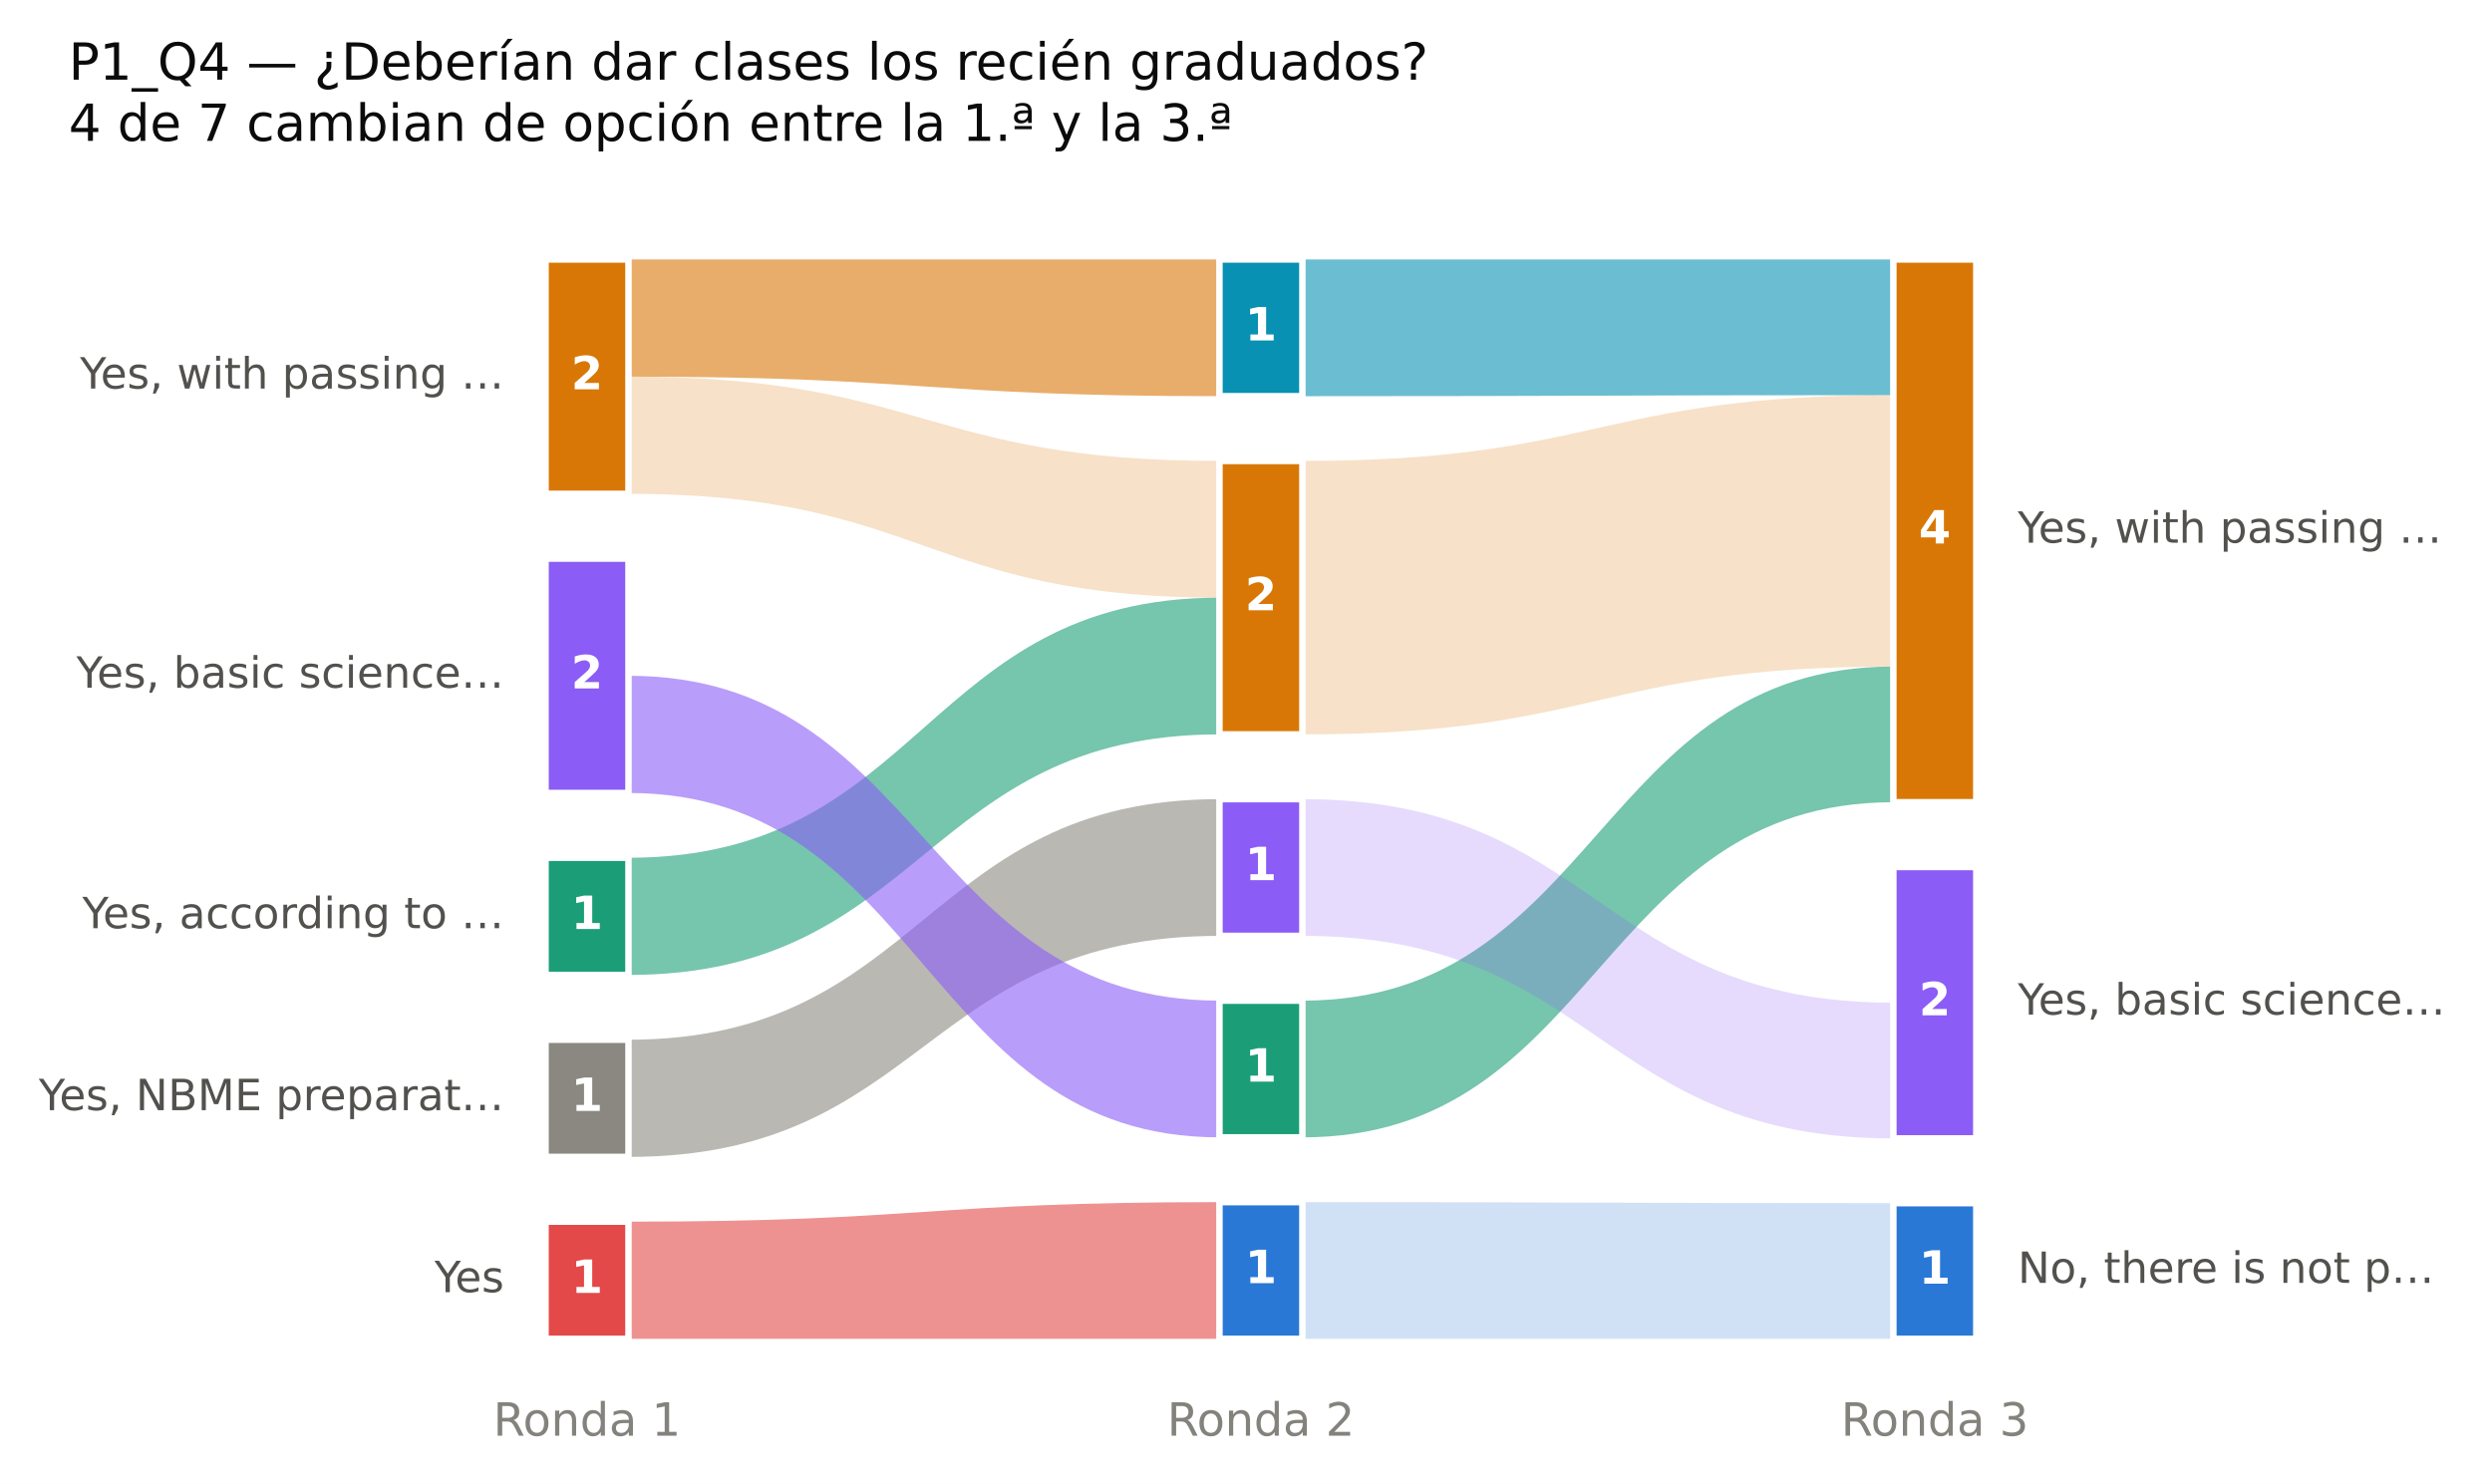
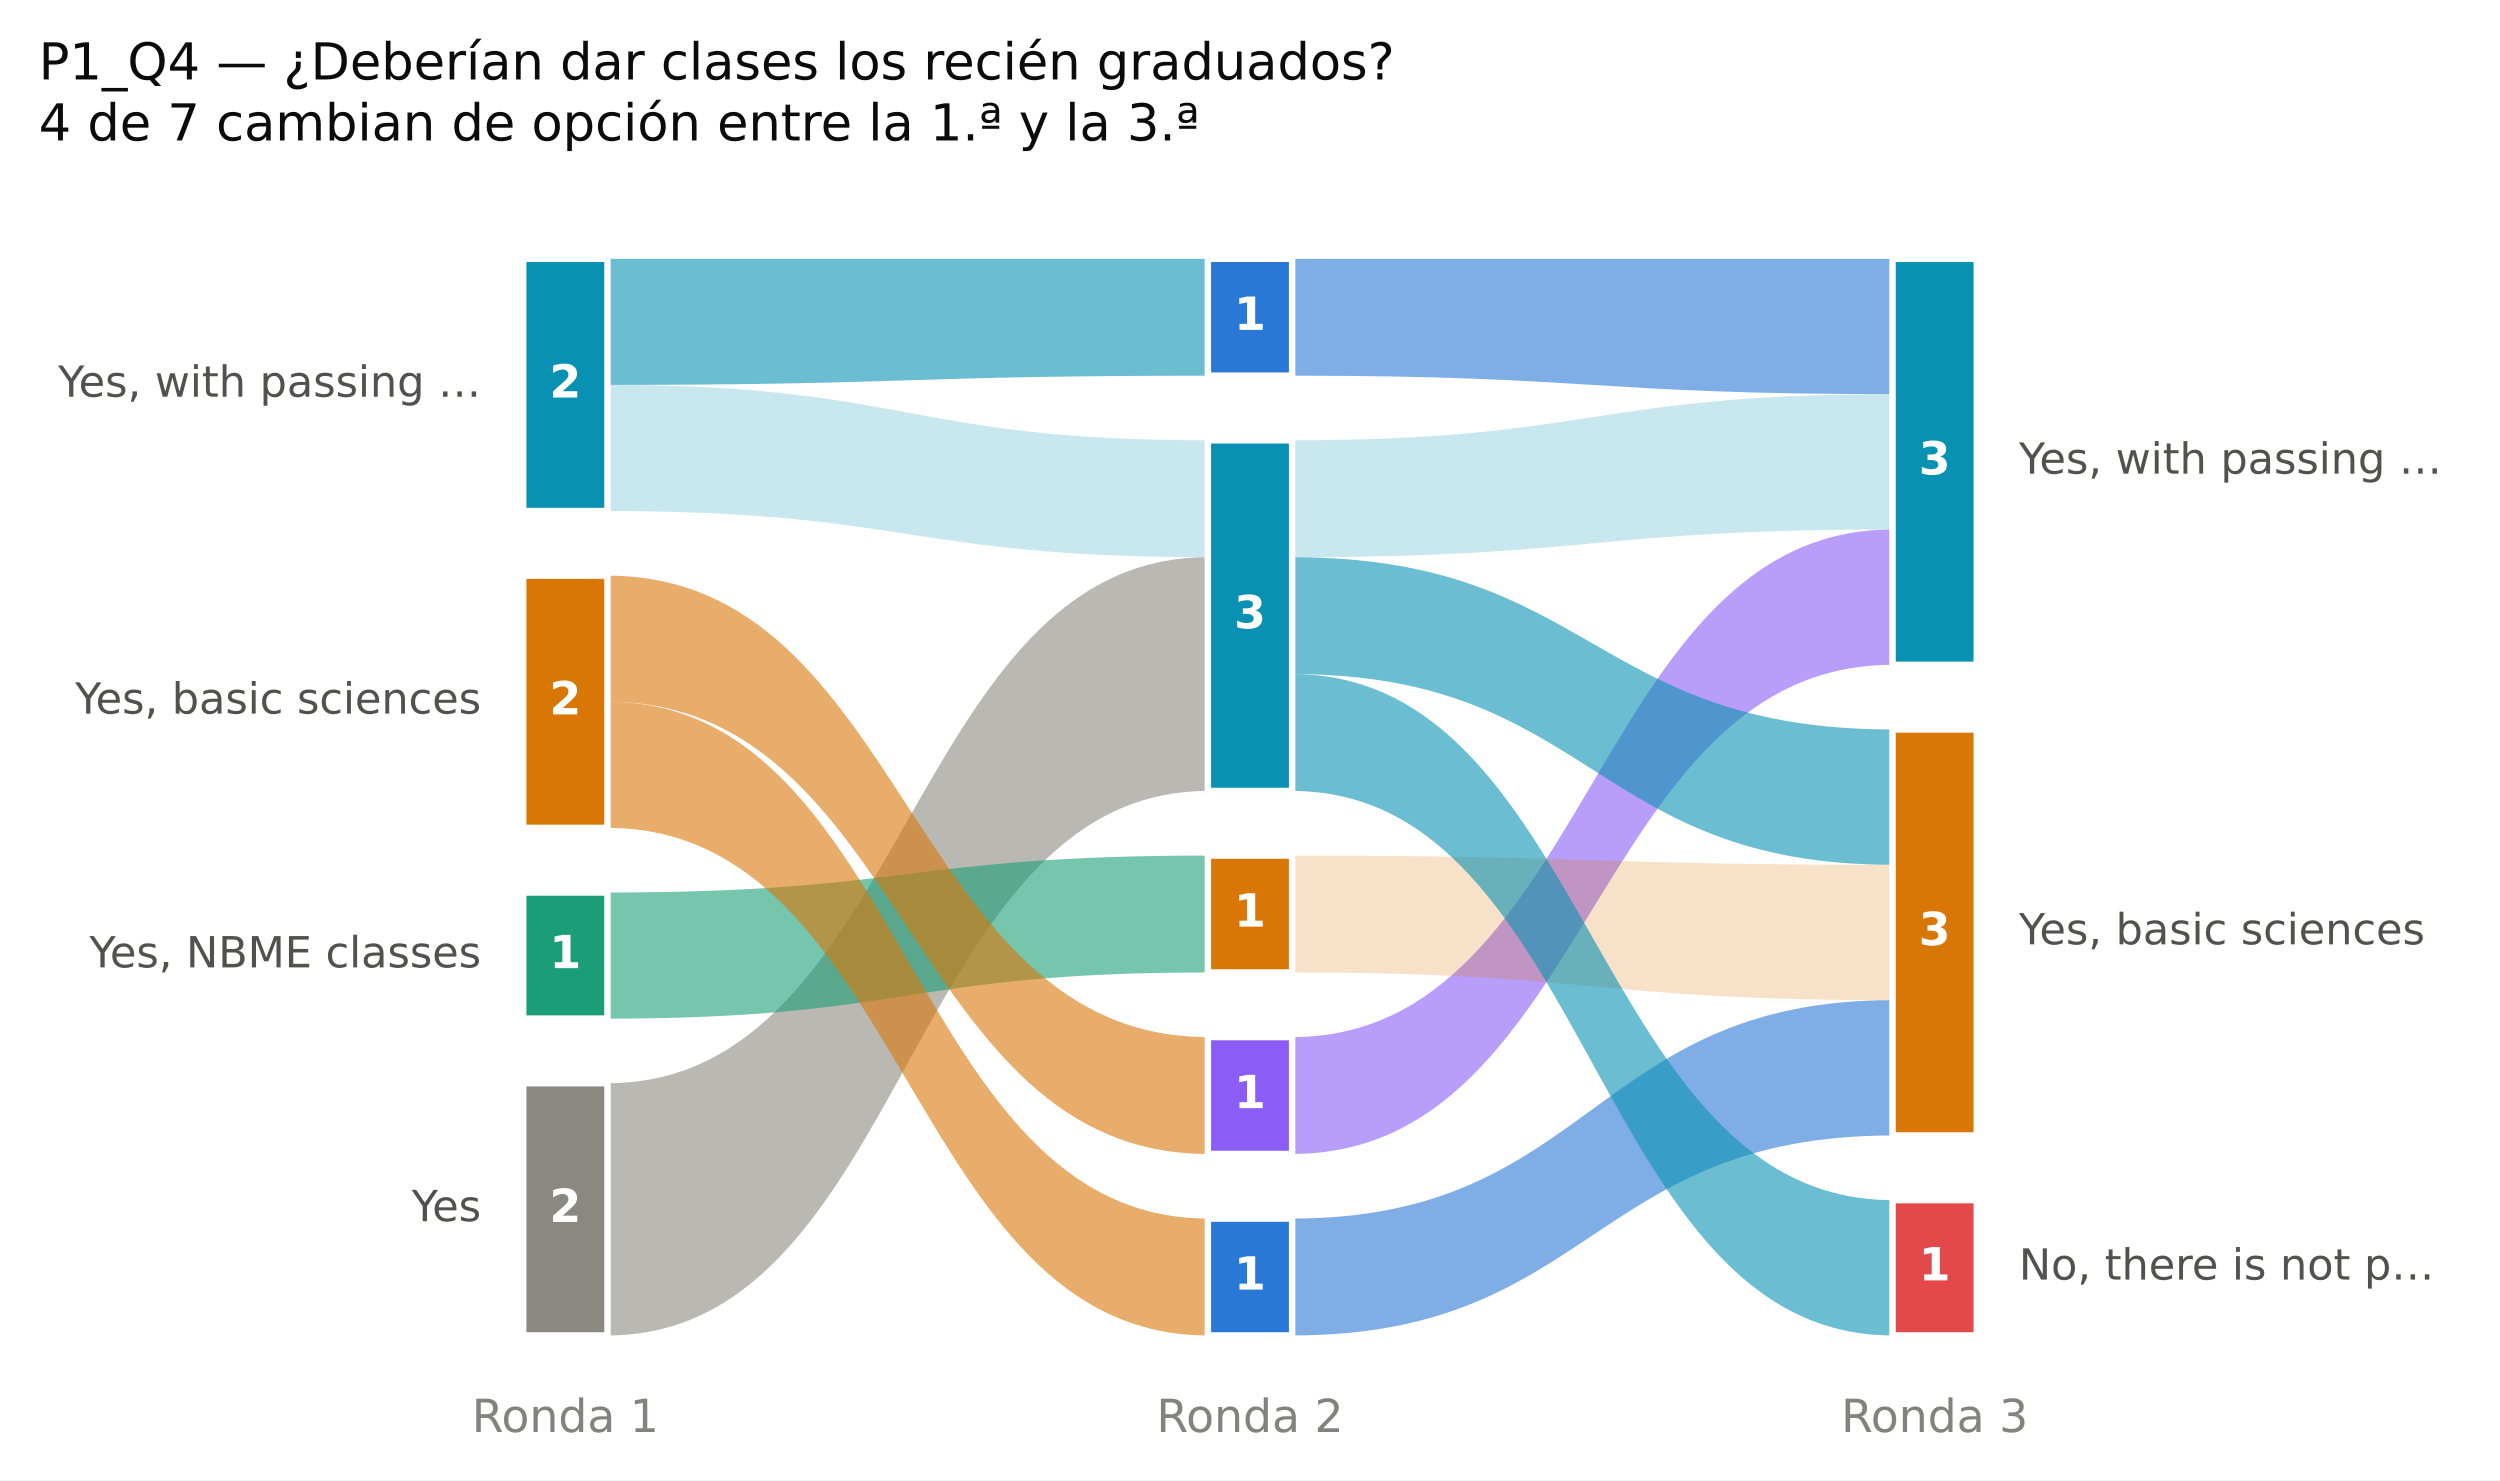
- <svg xmlns="http://www.w3.org/2000/svg" width="462.717pt" height="275.583pt" viewBox="0 0 462.717 275.583" version="1.1">
+ <svg xmlns="http://www.w3.org/2000/svg" width="465.458pt" height="275.583pt" viewBox="0 0 465.458 275.583" version="1.1">
  <defs>
    <style type="text/css">*{stroke-linejoin: round; stroke-linecap: butt}</style>
  </defs>
  <g id="figure_1">
    <g id="patch_1">
-       <path d="M -0 275.583  L 462.717 275.583  L 462.717 0  L -0 0  z " style="fill: #ffffff" />
+       <path d="M 0 275.583  L 465.458 275.583  L 465.458 0  L 0 0  z " style="fill: #ffffff" />
    </g>
    <g id="axes_1">
      <g id="patch_2">
-         <path d="M 12.739 256.657  L 455.517 256.657  L 455.517 36.157  L 12.739 36.157  z " style="fill: #ffffff" />
+         <path d="M 7.2 256.657  L 458.258 256.657  L 458.258 36.157  L 7.2 36.157  z " style="fill: #ffffff" />
      </g>
      <g id="patch_3">
-         <path d="M 116.695 248.638  C 171.561 248.638 171.561 248.638 226.427 248.638  L 226.427 223.248  C 171.561 223.248 171.561 226.875 116.695 226.875  z " clip-path="url(#p6659bdbb41)" style="fill: #e34948; opacity: 0.6" />
+         <path d="M 113.101 248.638  C 168.993 248.638 168.993 147.266 224.885 147.266  L 224.885 103.738  C 168.993 103.738 168.993 201.675 113.101 201.675  z " clip-path="url(#p352458e819)" style="fill: #8a8880; opacity: 0.6" />
      </g>
      <g id="patch_4">
-         <path d="M 116.695 214.848  C 171.561 214.848 171.561 173.802 226.427 173.802  L 226.427 148.411  C 171.561 148.411 171.561 193.084 116.695 193.084  z " clip-path="url(#p6659bdbb41)" style="fill: #8a8880; opacity: 0.6" />
+         <path d="M 113.101 189.648  C 168.993 189.648 168.993 181.057 224.885 181.057  L 224.885 159.293  C 168.993 159.293 168.993 166.166 113.101 166.166  z " clip-path="url(#p352458e819)" style="fill: #1b9e77; opacity: 0.6" />
      </g>
      <g id="patch_5">
-         <path d="M 116.695 181.057  C 171.561 181.057 171.561 136.384 226.427 136.384  L 226.427 110.993  C 171.561 110.993 171.561 159.293 116.695 159.293  z " clip-path="url(#p6659bdbb41)" style="fill: #1b9e77; opacity: 0.6" />
+         <path d="M 113.101 154.138  C 168.993 154.138 168.993 248.638 224.885 248.638  L 224.885 226.875  C 168.993 226.875 168.993 130.657 113.101 130.657  z " clip-path="url(#p352458e819)" style="fill: #d97706; opacity: 0.6" />
      </g>
      <g id="patch_6">
-         <path d="M 116.695 147.266  C 171.561 147.266 171.561 211.22 226.427 211.22  L 226.427 185.829  C 171.561 185.829 171.561 125.502 116.695 125.502  z " clip-path="url(#p6659bdbb41)" style="fill: #8b5cf6; opacity: 0.6" />
+         <path d="M 113.101 130.657  C 168.993 130.657 168.993 214.848 224.885 214.848  L 224.885 193.084  C 168.993 193.084 168.993 107.175 113.101 107.175  z " clip-path="url(#p352458e819)" style="fill: #d97706; opacity: 0.6" />
      </g>
      <g id="patch_7">
-         <path d="M 116.695 91.711  C 171.561 91.711 171.561 110.993 226.427 110.993  L 226.427 85.602  C 171.561 85.602 171.561 69.948 116.695 69.948  z " clip-path="url(#p6659bdbb41)" style="fill: #d97706; opacity: 0.22" />
+         <path d="M 113.101 95.148  C 168.993 95.148 168.993 103.738 224.885 103.738  L 224.885 81.975  C 168.993 81.975 168.993 71.666 113.101 71.666  z " clip-path="url(#p352458e819)" style="fill: #0891b2; opacity: 0.22" />
      </g>
      <g id="patch_8">
-         <path d="M 116.695 69.948  C 171.561 69.948 171.561 73.575 226.427 73.575  L 226.427 48.184  C 171.561 48.184 171.561 48.184 116.695 48.184  z " clip-path="url(#p6659bdbb41)" style="fill: #d97706; opacity: 0.6" />
+         <path d="M 113.101 71.666  C 168.993 71.666 168.993 69.948 224.885 69.948  L 224.885 48.184  C 168.993 48.184 168.993 48.184 113.101 48.184  z " clip-path="url(#p352458e819)" style="fill: #0891b2; opacity: 0.6" />
      </g>
      <g id="patch_9">
-         <path d="M 241.828 248.638  C 296.694 248.638 296.694 248.638 351.56 248.638  L 351.56 223.438  C 296.694 223.438 296.694 223.248 241.828 223.248  z " clip-path="url(#p6659bdbb41)" style="fill: #2a78d6; opacity: 0.22" />
+         <path d="M 240.574 248.638  C 296.466 248.638 296.466 211.411 352.357 211.411  L 352.357 186.211  C 296.466 186.211 296.466 226.875 240.574 226.875  z " clip-path="url(#p352458e819)" style="fill: #2a78d6; opacity: 0.6" />
      </g>
      <g id="patch_10">
-         <path d="M 241.828 211.22  C 296.694 211.22 296.694 148.984 351.56 148.984  L 351.56 123.784  C 296.694 123.784 296.694 185.829 241.828 185.829  z " clip-path="url(#p6659bdbb41)" style="fill: #1b9e77; opacity: 0.6" />
+         <path d="M 240.574 214.848  C 296.466 214.848 296.466 123.784 352.357 123.784  L 352.357 98.584  C 296.466 98.584 296.466 193.084 240.574 193.084  z " clip-path="url(#p352458e819)" style="fill: #8b5cf6; opacity: 0.6" />
      </g>
      <g id="patch_11">
-         <path d="M 241.828 173.802  C 296.694 173.802 296.694 211.411 351.56 211.411  L 351.56 186.211  C 296.694 186.211 296.694 148.411 241.828 148.411  z " clip-path="url(#p6659bdbb41)" style="fill: #8b5cf6; opacity: 0.22" />
+         <path d="M 240.574 181.057  C 296.466 181.057 296.466 186.211 352.357 186.211  L 352.357 161.011  C 296.466 161.011 296.466 159.293 240.574 159.293  z " clip-path="url(#p352458e819)" style="fill: #d97706; opacity: 0.22" />
      </g>
      <g id="patch_12">
-         <path d="M 241.828 136.384  C 296.694 136.384 296.694 123.784 351.56 123.784  L 351.56 73.384  C 296.694 73.384 296.694 85.602 241.828 85.602  z " clip-path="url(#p6659bdbb41)" style="fill: #d97706; opacity: 0.22" />
+         <path d="M 240.574 147.266  C 296.466 147.266 296.466 248.638 352.357 248.638  L 352.357 223.438  C 296.466 223.438 296.466 125.502 240.574 125.502  z " clip-path="url(#p352458e819)" style="fill: #0891b2; opacity: 0.6" />
      </g>
      <g id="patch_13">
-         <path d="M 241.828 73.575  C 296.694 73.575 296.694 73.384 351.56 73.384  L 351.56 48.184  C 296.694 48.184 296.694 48.184 241.828 48.184  z " clip-path="url(#p6659bdbb41)" style="fill: #0891b2; opacity: 0.6" />
+         <path d="M 240.574 125.502  C 296.466 125.502 296.466 161.011 352.357 161.011  L 352.357 135.811  C 296.466 135.811 296.466 103.738 240.574 103.738  z " clip-path="url(#p352458e819)" style="fill: #0891b2; opacity: 0.6" />
+       </g>
+       <g id="patch_14">
+         <path d="M 240.574 103.738  C 296.466 103.738 296.466 98.584 352.357 98.584  L 352.357 73.384  C 296.466 73.384 296.466 81.975 240.574 81.975  z " clip-path="url(#p352458e819)" style="fill: #0891b2; opacity: 0.22" />
+       </g>
+       <g id="patch_15">
+         <path d="M 240.574 69.948  C 296.466 69.948 296.466 73.384 352.357 73.384  L 352.357 48.184  C 296.466 48.184 296.466 48.184 240.574 48.184  z " clip-path="url(#p352458e819)" style="fill: #2a78d6; opacity: 0.6" />
      </g>
      <g id="matplotlib.axis_1">
        <g id="xtick_1">
          <g id="line2d_1" />
          <g id="text_1">
-             <text style="font-size: 8.5px; font-family: 'DejaVu Sans', 'Helvetica', 'Arial', sans-serif; text-anchor: middle; fill: #84827c" x="108.995" y="266.615" transform="rotate(-0 108.9947 266.6153)">Ronda 1</text>
+             <text style="font-size: 8.5px; font-family: 'DejaVu Sans', 'Helvetica', 'Arial', sans-serif; text-anchor: middle; fill: #84827c" x="105.256" y="266.615" transform="rotate(-0 105.2561 266.6153)">Ronda 1</text>
          </g>
        </g>
        <g id="xtick_2">
          <g id="line2d_2" />
          <g id="text_2">
-             <text style="font-size: 8.5px; font-family: 'DejaVu Sans', 'Helvetica', 'Arial', sans-serif; text-anchor: middle; fill: #84827c" x="234.128" y="266.615" transform="rotate(-0 234.1277 266.6153)">Ronda 2</text>
+             <text style="font-size: 8.5px; font-family: 'DejaVu Sans', 'Helvetica', 'Arial', sans-serif; text-anchor: middle; fill: #84827c" x="232.729" y="266.615" transform="rotate(-0 232.729 266.6153)">Ronda 2</text>
          </g>
        </g>
        <g id="xtick_3">
          <g id="line2d_3" />
          <g id="text_3">
-             <text style="font-size: 8.5px; font-family: 'DejaVu Sans', 'Helvetica', 'Arial', sans-serif; text-anchor: middle; fill: #84827c" x="359.261" y="266.615" transform="rotate(-0 359.2606 266.6153)">Ronda 3</text>
+             <text style="font-size: 8.5px; font-family: 'DejaVu Sans', 'Helvetica', 'Arial', sans-serif; text-anchor: middle; fill: #84827c" x="360.202" y="266.615" transform="rotate(-0 360.202 266.6153)">Ronda 3</text>
          </g>
        </g>
      </g>
      <g id="matplotlib.axis_2" />
-       <g id="patch_14">
-         <path d="M 101.294 248.638  L 116.695 248.638  L 116.695 226.875  L 101.294 226.875  z " clip-path="url(#p6659bdbb41)" style="fill: #e34948; stroke: #ffffff; stroke-width: 1.2; stroke-linejoin: miter" />
-       </g>
-       <g id="patch_15">
-         <path d="M 101.294 214.848  L 116.695 214.848  L 116.695 193.084  L 101.294 193.084  z " clip-path="url(#p6659bdbb41)" style="fill: #8a8880; stroke: #ffffff; stroke-width: 1.2; stroke-linejoin: miter" />
-       </g>
      <g id="patch_16">
-         <path d="M 101.294 181.057  L 116.695 181.057  L 116.695 159.293  L 101.294 159.293  z " clip-path="url(#p6659bdbb41)" style="fill: #1b9e77; stroke: #ffffff; stroke-width: 1.2; stroke-linejoin: miter" />
+         <path d="M 97.412 248.638  L 113.101 248.638  L 113.101 201.675  L 97.412 201.675  z " clip-path="url(#p352458e819)" style="fill: #8a8880; stroke: #ffffff; stroke-width: 1.2; stroke-linejoin: miter" />
      </g>
      <g id="patch_17">
-         <path d="M 101.294 147.266  L 116.695 147.266  L 116.695 103.738  L 101.294 103.738  z " clip-path="url(#p6659bdbb41)" style="fill: #8b5cf6; stroke: #ffffff; stroke-width: 1.2; stroke-linejoin: miter" />
+         <path d="M 97.412 189.648  L 113.101 189.648  L 113.101 166.166  L 97.412 166.166  z " clip-path="url(#p352458e819)" style="fill: #1b9e77; stroke: #ffffff; stroke-width: 1.2; stroke-linejoin: miter" />
      </g>
      <g id="patch_18">
-         <path d="M 101.294 91.711  L 116.695 91.711  L 116.695 48.184  L 101.294 48.184  z " clip-path="url(#p6659bdbb41)" style="fill: #d97706; stroke: #ffffff; stroke-width: 1.2; stroke-linejoin: miter" />
+         <path d="M 97.412 154.138  L 113.101 154.138  L 113.101 107.175  L 97.412 107.175  z " clip-path="url(#p352458e819)" style="fill: #d97706; stroke: #ffffff; stroke-width: 1.2; stroke-linejoin: miter" />
      </g>
      <g id="patch_19">
-         <path d="M 226.427 248.638  L 241.828 248.638  L 241.828 223.248  L 226.427 223.248  z " clip-path="url(#p6659bdbb41)" style="fill: #2a78d6; stroke: #ffffff; stroke-width: 1.2; stroke-linejoin: miter" />
+         <path d="M 97.412 95.148  L 113.101 95.148  L 113.101 48.184  L 97.412 48.184  z " clip-path="url(#p352458e819)" style="fill: #0891b2; stroke: #ffffff; stroke-width: 1.2; stroke-linejoin: miter" />
      </g>
      <g id="patch_20">
-         <path d="M 226.427 211.22  L 241.828 211.22  L 241.828 185.829  L 226.427 185.829  z " clip-path="url(#p6659bdbb41)" style="fill: #1b9e77; stroke: #ffffff; stroke-width: 1.2; stroke-linejoin: miter" />
+         <path d="M 224.885 248.638  L 240.574 248.638  L 240.574 226.875  L 224.885 226.875  z " clip-path="url(#p352458e819)" style="fill: #2a78d6; stroke: #ffffff; stroke-width: 1.2; stroke-linejoin: miter" />
      </g>
      <g id="patch_21">
-         <path d="M 226.427 173.802  L 241.828 173.802  L 241.828 148.411  L 226.427 148.411  z " clip-path="url(#p6659bdbb41)" style="fill: #8b5cf6; stroke: #ffffff; stroke-width: 1.2; stroke-linejoin: miter" />
+         <path d="M 224.885 214.848  L 240.574 214.848  L 240.574 193.084  L 224.885 193.084  z " clip-path="url(#p352458e819)" style="fill: #8b5cf6; stroke: #ffffff; stroke-width: 1.2; stroke-linejoin: miter" />
      </g>
      <g id="patch_22">
-         <path d="M 226.427 136.384  L 241.828 136.384  L 241.828 85.602  L 226.427 85.602  z " clip-path="url(#p6659bdbb41)" style="fill: #d97706; stroke: #ffffff; stroke-width: 1.2; stroke-linejoin: miter" />
+         <path d="M 224.885 181.057  L 240.574 181.057  L 240.574 159.293  L 224.885 159.293  z " clip-path="url(#p352458e819)" style="fill: #d97706; stroke: #ffffff; stroke-width: 1.2; stroke-linejoin: miter" />
      </g>
      <g id="patch_23">
-         <path d="M 226.427 73.575  L 241.828 73.575  L 241.828 48.184  L 226.427 48.184  z " clip-path="url(#p6659bdbb41)" style="fill: #0891b2; stroke: #ffffff; stroke-width: 1.2; stroke-linejoin: miter" />
+         <path d="M 224.885 147.266  L 240.574 147.266  L 240.574 81.975  L 224.885 81.975  z " clip-path="url(#p352458e819)" style="fill: #0891b2; stroke: #ffffff; stroke-width: 1.2; stroke-linejoin: miter" />
      </g>
      <g id="patch_24">
-         <path d="M 351.56 248.638  L 366.961 248.638  L 366.961 223.438  L 351.56 223.438  z " clip-path="url(#p6659bdbb41)" style="fill: #2a78d6; stroke: #ffffff; stroke-width: 1.2; stroke-linejoin: miter" />
+         <path d="M 224.885 69.948  L 240.574 69.948  L 240.574 48.184  L 224.885 48.184  z " clip-path="url(#p352458e819)" style="fill: #2a78d6; stroke: #ffffff; stroke-width: 1.2; stroke-linejoin: miter" />
      </g>
      <g id="patch_25">
-         <path d="M 351.56 211.411  L 366.961 211.411  L 366.961 161.011  L 351.56 161.011  z " clip-path="url(#p6659bdbb41)" style="fill: #8b5cf6; stroke: #ffffff; stroke-width: 1.2; stroke-linejoin: miter" />
+         <path d="M 352.357 248.638  L 368.046 248.638  L 368.046 223.438  L 352.357 223.438  z " clip-path="url(#p352458e819)" style="fill: #e34948; stroke: #ffffff; stroke-width: 1.2; stroke-linejoin: miter" />
      </g>
      <g id="patch_26">
-         <path d="M 351.56 148.984  L 366.961 148.984  L 366.961 48.184  L 351.56 48.184  z " clip-path="url(#p6659bdbb41)" style="fill: #d97706; stroke: #ffffff; stroke-width: 1.2; stroke-linejoin: miter" />
+         <path d="M 352.357 211.411  L 368.046 211.411  L 368.046 135.811  L 352.357 135.811  z " clip-path="url(#p352458e819)" style="fill: #d97706; stroke: #ffffff; stroke-width: 1.2; stroke-linejoin: miter" />
+       </g>
+       <g id="patch_27">
+         <path d="M 352.357 123.784  L 368.046 123.784  L 368.046 48.184  L 352.357 48.184  z " clip-path="url(#p352458e819)" style="fill: #0891b2; stroke: #ffffff; stroke-width: 1.2; stroke-linejoin: miter" />
      </g>
      <g id="text_4">
-         <text style="font-size: 9.5px; font-family: 'DejaVu Sans', 'Helvetica', 'Arial', sans-serif; fill: #0b0b0b" transform="translate(12.73862 14.79852)">P1_Q4 — ¿Deberían dar clases los recién graduados?</text>
-         <text style="font-size: 9.5px; font-family: 'DejaVu Sans', 'Helvetica', 'Arial', sans-serif; fill: #0b0b0b" transform="translate(12.73862 26.15666)">4 de 7 cambian de opción entre la 1.ª y la 3.ª</text>
+         <text style="font-size: 9.5px; font-family: 'DejaVu Sans', 'Helvetica', 'Arial', sans-serif; fill: #0b0b0b" transform="translate(7.2 14.79852)">P1_Q4 — ¿Deberían dar clases los recién graduados?</text>
+         <text style="font-size: 9.5px; font-family: 'DejaVu Sans', 'Helvetica', 'Arial', sans-serif; fill: #0b0b0b" transform="translate(7.2 26.15666)">4 de 7 cambian de opción entre la 1.ª y la 3.ª</text>
      </g>
      <g id="text_5">
-         <text style="font-weight: 700; font-size: 8.5px; font-family: 'DejaVu Sans', 'Helvetica', 'Arial', sans-serif; text-anchor: middle; fill: #ffffff" x="108.995" y="240.102" transform="rotate(-0 108.9947 240.1021)">1</text>
+         <text style="font-weight: 700; font-size: 8.5px; font-family: 'DejaVu Sans', 'Helvetica', 'Arial', sans-serif; text-anchor: middle; fill: #ffffff" x="105.256" y="227.502" transform="rotate(-0 105.2561 227.5021)">2</text>
      </g>
      <g id="text_6">
-         <text style="font-size: 8px; font-family: 'DejaVu Sans', 'Helvetica', 'Arial', sans-serif; text-anchor: end; fill: #52514e" x="93.594" y="239.964" transform="rotate(-0 93.59375 239.9642)">Yes</text>
+         <text style="font-size: 8px; font-family: 'DejaVu Sans', 'Helvetica', 'Arial', sans-serif; text-anchor: end; fill: #52514e" x="89.567" y="227.364" transform="rotate(-0 89.56713 227.3642)">Yes</text>
      </g>
      <g id="text_7">
-         <text style="font-weight: 700; font-size: 8.5px; font-family: 'DejaVu Sans', 'Helvetica', 'Arial', sans-serif; text-anchor: middle; fill: #ffffff" x="108.995" y="206.311" transform="rotate(-0 108.9947 206.3112)">1</text>
+         <text style="font-weight: 700; font-size: 8.5px; font-family: 'DejaVu Sans', 'Helvetica', 'Arial', sans-serif; text-anchor: middle; fill: #ffffff" x="105.256" y="180.252" transform="rotate(-0 105.2561 180.2521)">1</text>
      </g>
      <g id="text_8">
-         <text style="font-size: 8px; font-family: 'DejaVu Sans', 'Helvetica', 'Arial', sans-serif; text-anchor: end; fill: #52514e" x="93.594" y="206.173" transform="rotate(-0 93.59375 206.1732)">Yes, NBME preparat…</text>
+         <text style="font-size: 8px; font-family: 'DejaVu Sans', 'Helvetica', 'Arial', sans-serif; text-anchor: end; fill: #52514e" x="89.567" y="180.114" transform="rotate(-0 89.56713 180.1142)">Yes, NBME classes</text>
      </g>
      <g id="text_9">
-         <text style="font-weight: 700; font-size: 8.5px; font-family: 'DejaVu Sans', 'Helvetica', 'Arial', sans-serif; text-anchor: middle; fill: #ffffff" x="108.995" y="172.52" transform="rotate(-0 108.9947 172.5203)">1</text>
+         <text style="font-weight: 700; font-size: 8.5px; font-family: 'DejaVu Sans', 'Helvetica', 'Arial', sans-serif; text-anchor: middle; fill: #ffffff" x="105.256" y="133.002" transform="rotate(-0 105.2561 133.0021)">2</text>
      </g>
      <g id="text_10">
-         <text style="font-size: 8px; font-family: 'DejaVu Sans', 'Helvetica', 'Arial', sans-serif; text-anchor: end; fill: #52514e" x="93.594" y="172.382" transform="rotate(-0 93.59375 172.3823)">Yes, according to …</text>
+         <text style="font-size: 8px; font-family: 'DejaVu Sans', 'Helvetica', 'Arial', sans-serif; text-anchor: end; fill: #52514e" x="89.567" y="132.864" transform="rotate(-0 89.56713 132.8642)">Yes, basic sciences</text>
      </g>
      <g id="text_11">
-         <text style="font-weight: 700; font-size: 8.5px; font-family: 'DejaVu Sans', 'Helvetica', 'Arial', sans-serif; text-anchor: middle; fill: #ffffff" x="108.995" y="127.848" transform="rotate(-0 108.9947 127.8476)">2</text>
+         <text style="font-weight: 700; font-size: 8.5px; font-family: 'DejaVu Sans', 'Helvetica', 'Arial', sans-serif; text-anchor: middle; fill: #ffffff" x="105.256" y="74.011" transform="rotate(-0 105.2561 74.01122)">2</text>
      </g>
      <g id="text_12">
-         <text style="font-size: 8px; font-family: 'DejaVu Sans', 'Helvetica', 'Arial', sans-serif; text-anchor: end; fill: #52514e" x="93.594" y="127.71" transform="rotate(-0 93.59375 127.7096)">Yes, basic science…</text>
+         <text style="font-size: 8px; font-family: 'DejaVu Sans', 'Helvetica', 'Arial', sans-serif; text-anchor: end; fill: #52514e" x="89.567" y="73.873" transform="rotate(-0 89.56713 73.87325)">Yes, with passing …</text>
      </g>
      <g id="text_13">
-         <text style="font-weight: 700; font-size: 8.5px; font-family: 'DejaVu Sans', 'Helvetica', 'Arial', sans-serif; text-anchor: middle; fill: #ffffff" x="108.995" y="72.293" transform="rotate(-0 108.9947 72.29303)">2</text>
+         <text style="font-weight: 700; font-size: 8.5px; font-family: 'DejaVu Sans', 'Helvetica', 'Arial', sans-serif; text-anchor: middle; fill: #ffffff" x="232.729" y="240.102" transform="rotate(-0 232.729 240.1021)">1</text>
      </g>
      <g id="text_14">
-         <text style="font-size: 8px; font-family: 'DejaVu Sans', 'Helvetica', 'Arial', sans-serif; text-anchor: end; fill: #52514e" x="93.594" y="72.155" transform="rotate(-0 93.59375 72.15506)">Yes, with passing …</text>
+         <text style="font-weight: 700; font-size: 8.5px; font-family: 'DejaVu Sans', 'Helvetica', 'Arial', sans-serif; text-anchor: middle; fill: #ffffff" x="232.729" y="206.311" transform="rotate(-0 232.729 206.3112)">1</text>
      </g>
      <g id="text_15">
-         <text style="font-weight: 700; font-size: 8.5px; font-family: 'DejaVu Sans', 'Helvetica', 'Arial', sans-serif; text-anchor: middle; fill: #ffffff" x="234.128" y="238.288" transform="rotate(-0 234.1277 238.2885)">1</text>
+         <text style="font-weight: 700; font-size: 8.5px; font-family: 'DejaVu Sans', 'Helvetica', 'Arial', sans-serif; text-anchor: middle; fill: #ffffff" x="232.729" y="172.52" transform="rotate(-0 232.729 172.5203)">1</text>
      </g>
      <g id="text_16">
-         <text style="font-weight: 700; font-size: 8.5px; font-family: 'DejaVu Sans', 'Helvetica', 'Arial', sans-serif; text-anchor: middle; fill: #ffffff" x="234.128" y="200.87" transform="rotate(-0 234.1277 200.8703)">1</text>
+         <text style="font-weight: 700; font-size: 8.5px; font-family: 'DejaVu Sans', 'Helvetica', 'Arial', sans-serif; text-anchor: middle; fill: #ffffff" x="232.729" y="116.966" transform="rotate(-0 232.729 116.9658)">3</text>
      </g>
      <g id="text_17">
-         <text style="font-weight: 700; font-size: 8.5px; font-family: 'DejaVu Sans', 'Helvetica', 'Arial', sans-serif; text-anchor: middle; fill: #ffffff" x="234.128" y="163.452" transform="rotate(-0 234.1277 163.4521)">1</text>
+         <text style="font-weight: 700; font-size: 8.5px; font-family: 'DejaVu Sans', 'Helvetica', 'Arial', sans-serif; text-anchor: middle; fill: #ffffff" x="232.729" y="61.411" transform="rotate(-0 232.729 61.41122)">1</text>
      </g>
      <g id="text_18">
-         <text style="font-weight: 700; font-size: 8.5px; font-family: 'DejaVu Sans', 'Helvetica', 'Arial', sans-serif; text-anchor: middle; fill: #ffffff" x="234.128" y="113.338" transform="rotate(-0 234.1277 113.3385)">2</text>
+         <text style="font-weight: 700; font-size: 8.5px; font-family: 'DejaVu Sans', 'Helvetica', 'Arial', sans-serif; text-anchor: middle; fill: #ffffff" x="360.202" y="238.384" transform="rotate(-0 360.202 238.3839)">1</text>
      </g>
      <g id="text_19">
-         <text style="font-weight: 700; font-size: 8.5px; font-family: 'DejaVu Sans', 'Helvetica', 'Arial', sans-serif; text-anchor: middle; fill: #ffffff" x="234.128" y="63.225" transform="rotate(-0 234.1277 63.22485)">1</text>
+         <text style="font-size: 8px; font-family: 'DejaVu Sans', 'Helvetica', 'Arial', sans-serif; text-anchor: start; fill: #52514e" x="375.891" y="238.246" transform="rotate(-0 375.891 238.246)">No, there is not p…</text>
      </g>
      <g id="text_20">
-         <text style="font-weight: 700; font-size: 8.5px; font-family: 'DejaVu Sans', 'Helvetica', 'Arial', sans-serif; text-anchor: middle; fill: #ffffff" x="359.261" y="238.384" transform="rotate(-0 359.2606 238.3839)">1</text>
+         <text style="font-weight: 700; font-size: 8.5px; font-family: 'DejaVu Sans', 'Helvetica', 'Arial', sans-serif; text-anchor: middle; fill: #ffffff" x="360.202" y="175.957" transform="rotate(-0 360.202 175.9567)">3</text>
      </g>
      <g id="text_21">
-         <text style="font-size: 8px; font-family: 'DejaVu Sans', 'Helvetica', 'Arial', sans-serif; text-anchor: start; fill: #52514e" x="374.662" y="238.246" transform="rotate(-0 374.6616 238.246)">No, there is not p…</text>
+         <text style="font-size: 8px; font-family: 'DejaVu Sans', 'Helvetica', 'Arial', sans-serif; text-anchor: start; fill: #52514e" x="375.891" y="175.819" transform="rotate(-0 375.891 175.8187)">Yes, basic sciences</text>
      </g>
      <g id="text_22">
-         <text style="font-weight: 700; font-size: 8.5px; font-family: 'DejaVu Sans', 'Helvetica', 'Arial', sans-serif; text-anchor: middle; fill: #ffffff" x="359.261" y="188.557" transform="rotate(-0 359.2606 188.5567)">2</text>
+         <text style="font-weight: 700; font-size: 8.5px; font-family: 'DejaVu Sans', 'Helvetica', 'Arial', sans-serif; text-anchor: middle; fill: #ffffff" x="360.202" y="88.329" transform="rotate(-0 360.202 88.3294)">3</text>
      </g>
      <g id="text_23">
-         <text style="font-size: 8px; font-family: 'DejaVu Sans', 'Helvetica', 'Arial', sans-serif; text-anchor: start; fill: #52514e" x="374.662" y="188.419" transform="rotate(-0 374.6616 188.4187)">Yes, basic science…</text>
-       </g>
-       <g id="text_24">
-         <text style="font-weight: 700; font-size: 8.5px; font-family: 'DejaVu Sans', 'Helvetica', 'Arial', sans-serif; text-anchor: middle; fill: #ffffff" x="359.261" y="100.929" transform="rotate(-0 359.2606 100.9294)">4</text>
-       </g>
-       <g id="text_25">
-         <text style="font-size: 8px; font-family: 'DejaVu Sans', 'Helvetica', 'Arial', sans-serif; text-anchor: start; fill: #52514e" x="374.662" y="100.791" transform="rotate(-0 374.6616 100.7914)">Yes, with passing …</text>
+         <text style="font-size: 8px; font-family: 'DejaVu Sans', 'Helvetica', 'Arial', sans-serif; text-anchor: start; fill: #52514e" x="375.891" y="88.191" transform="rotate(-0 375.891 88.19143)">Yes, with passing …</text>
      </g>
    </g>
  </g>
  <defs>
-     <clipPath id="p6659bdbb41">
-       <rect x="12.739" y="36.157" width="442.778" height="220.5" />
+     <clipPath id="p352458e819">
+       <rect x="7.2" y="36.157" width="451.058" height="220.5" />
    </clipPath>
  </defs>
</svg>
